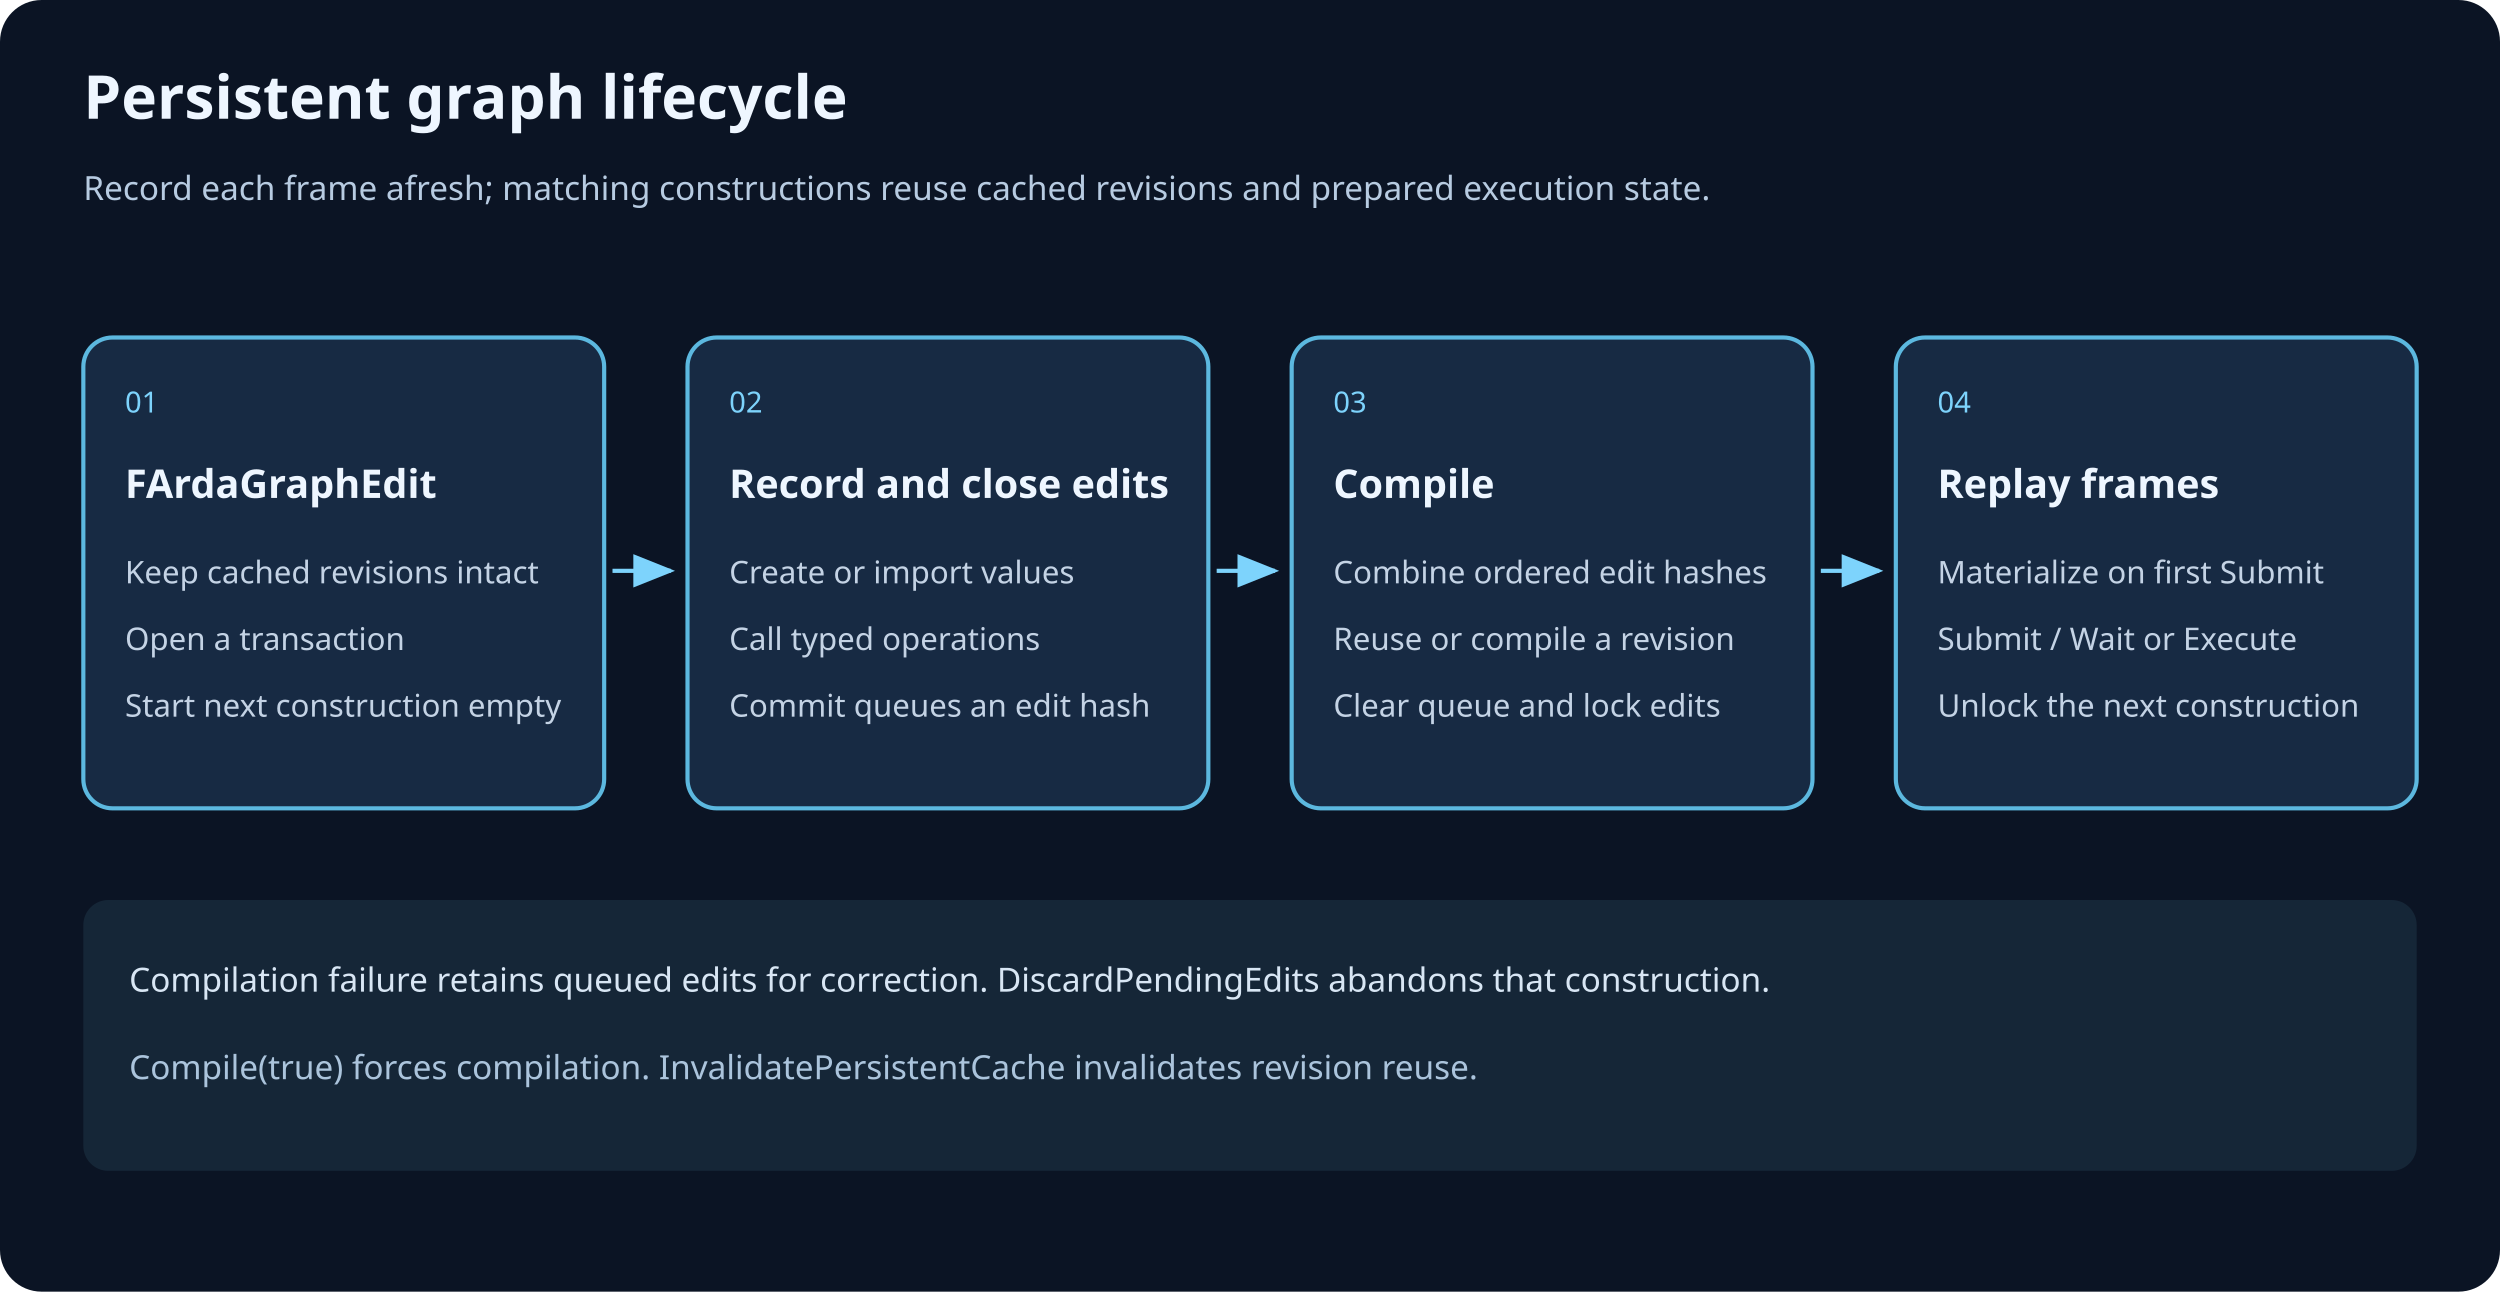
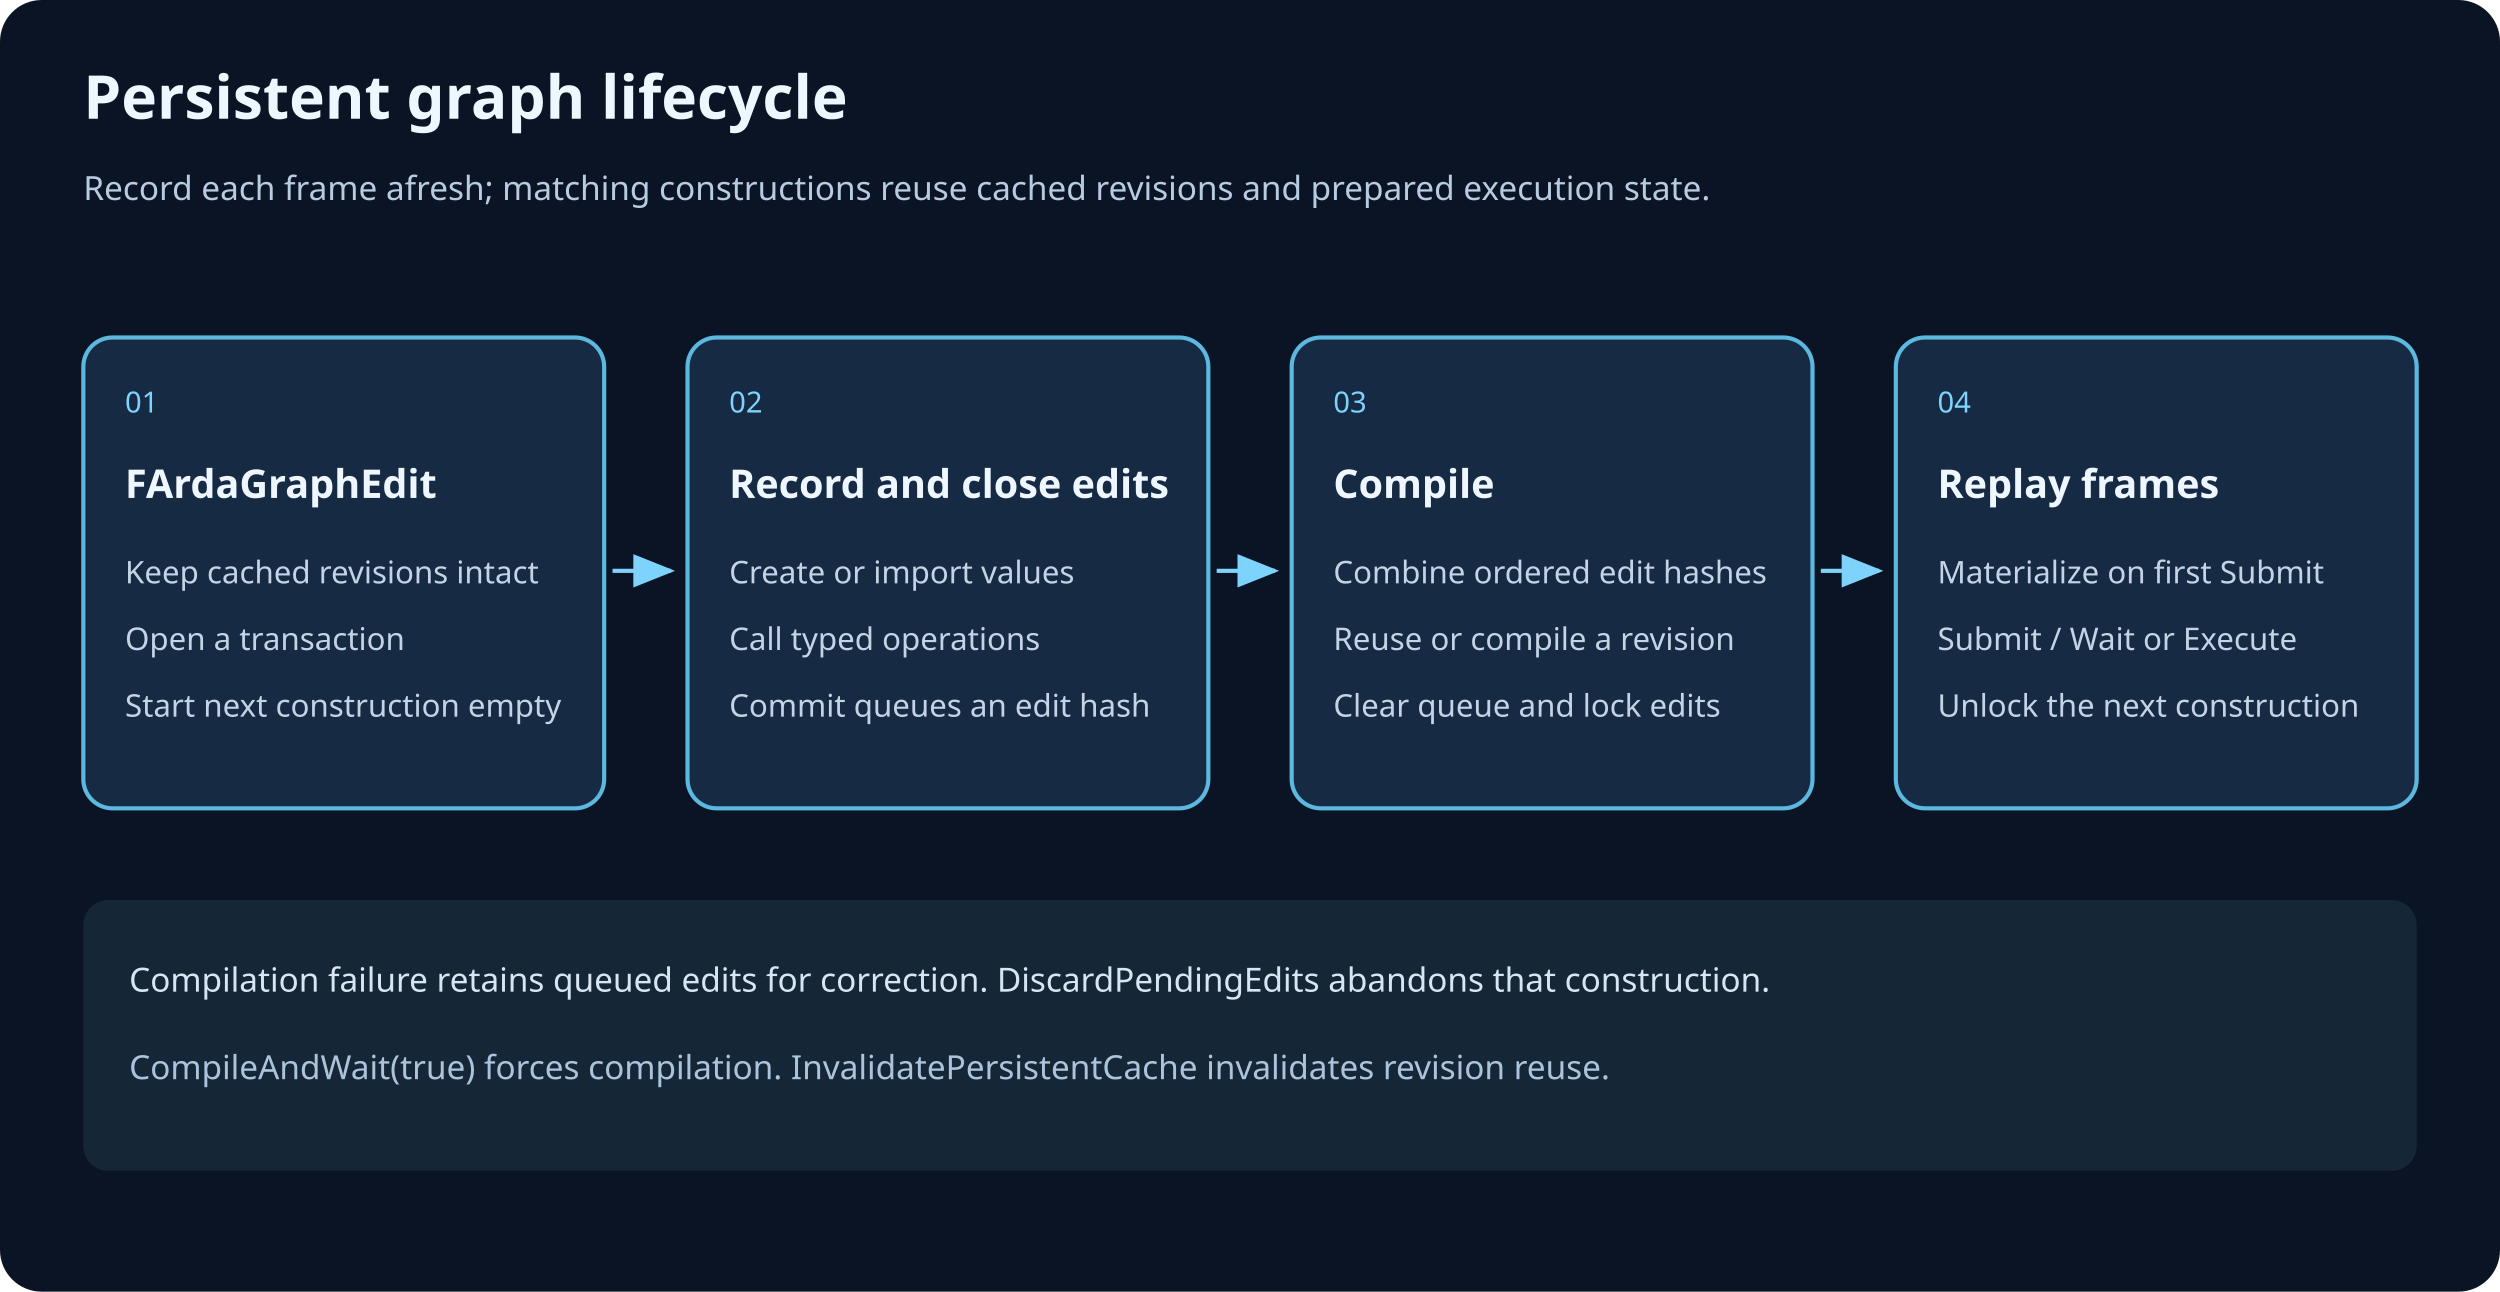
<svg xmlns="http://www.w3.org/2000/svg" width="1200" height="620" viewBox="0 0 1200 620" role="img" aria-labelledby="title desc">
  <defs>
    <marker id="arrow" markerWidth="10" markerHeight="8" refX="9" refY="4" orient="auto">
      <path d="M0 0L10 4L0 8Z" fill="#7dd3fc" />
    </marker>
  </defs>
  <rect width="1200" height="620" rx="20" fill="#0b1424" />
  <g font-family="system-ui,sans-serif">
    <text x="40" y="57" fill="#eef6ff" font-size="29" font-weight="700">Persistent graph lifecycle</text>
    <text x="40" y="96" fill="#b7cbe1" font-size="16">Record each frame afresh; matching constructions reuse cached revisions and prepared execution state.</text>
    <rect x="40" y="162" width="250" height="226" rx="14" fill="#172a43" stroke="#5cb8df" stroke-width="2" />
    <text x="60" y="198" fill="#7dd3fc" font-size="14">01</text>
    <text x="60" y="239" fill="#eef6ff" font-size="19" font-weight="700">FArdaGraphEdit</text>
    <text x="60" y="280" fill="#c4d3e5" font-size="15">Keep cached revisions intact</text>
    <text x="60" y="312" fill="#c4d3e5" font-size="15">Open a transaction</text>
    <text x="60" y="344" fill="#c4d3e5" font-size="15">Start next construction empty</text>
    <path d="M294 274H322" stroke="#7dd3fc" stroke-width="2" marker-end="url(#arrow)" />
    <rect x="330" y="162" width="250" height="226" rx="14" fill="#172a43" stroke="#5cb8df" stroke-width="2" />
    <text x="350" y="198" fill="#7dd3fc" font-size="14">02</text>
    <text x="350" y="239" fill="#eef6ff" font-size="19" font-weight="700">Record and close edits</text>
    <text x="350" y="280" fill="#c4d3e5" font-size="15">Create or import values</text>
    <text x="350" y="312" fill="#c4d3e5" font-size="15">Call typed operations</text>
    <text x="350" y="344" fill="#c4d3e5" font-size="15">Commit queues an edit hash</text>
    <path d="M584 274H612" stroke="#7dd3fc" stroke-width="2" marker-end="url(#arrow)" />
    <rect x="620" y="162" width="250" height="226" rx="14" fill="#172a43" stroke="#5cb8df" stroke-width="2" />
    <text x="640" y="198" fill="#7dd3fc" font-size="14">03</text>
    <text x="640" y="239" fill="#eef6ff" font-size="19" font-weight="700">Compile</text>
    <text x="640" y="280" fill="#c4d3e5" font-size="15">Combine ordered edit hashes</text>
    <text x="640" y="312" fill="#c4d3e5" font-size="15">Reuse or compile a revision</text>
    <text x="640" y="344" fill="#c4d3e5" font-size="15">Clear queue and lock edits</text>
    <path d="M874 274H902" stroke="#7dd3fc" stroke-width="2" marker-end="url(#arrow)" />
    <rect x="910" y="162" width="250" height="226" rx="14" fill="#172a43" stroke="#5cb8df" stroke-width="2" />
    <text x="930" y="198" fill="#7dd3fc" font-size="14">04</text>
    <text x="930" y="239" fill="#eef6ff" font-size="19" font-weight="700">Replay frames</text>
    <text x="930" y="280" fill="#c4d3e5" font-size="15">Materialize on first Submit</text>
    <text x="930" y="312" fill="#c4d3e5" font-size="15">Submit / Wait or Execute</text>
    <text x="930" y="344" fill="#c4d3e5" font-size="15">Unlock the next construction</text>
    <rect x="40" y="432" width="1120" height="130" rx="12" fill="#152637" />
    <text x="62" y="476" fill="#d8e6f4" font-size="16">Compilation failure retains queued edits for correction. DiscardPendingEdits abandons that construction.</text>
-     <text x="62" y="518" fill="#abc4dc" font-size="16">Compile(true) forces compilation. InvalidatePersistentCache invalidates revision reuse.</text>
+     <text x="62" y="518" fill="#abc4dc" font-size="16">CompileAndWait(true) forces compilation. InvalidatePersistentCache invalidates revision reuse.</text>
  </g>
</svg>
